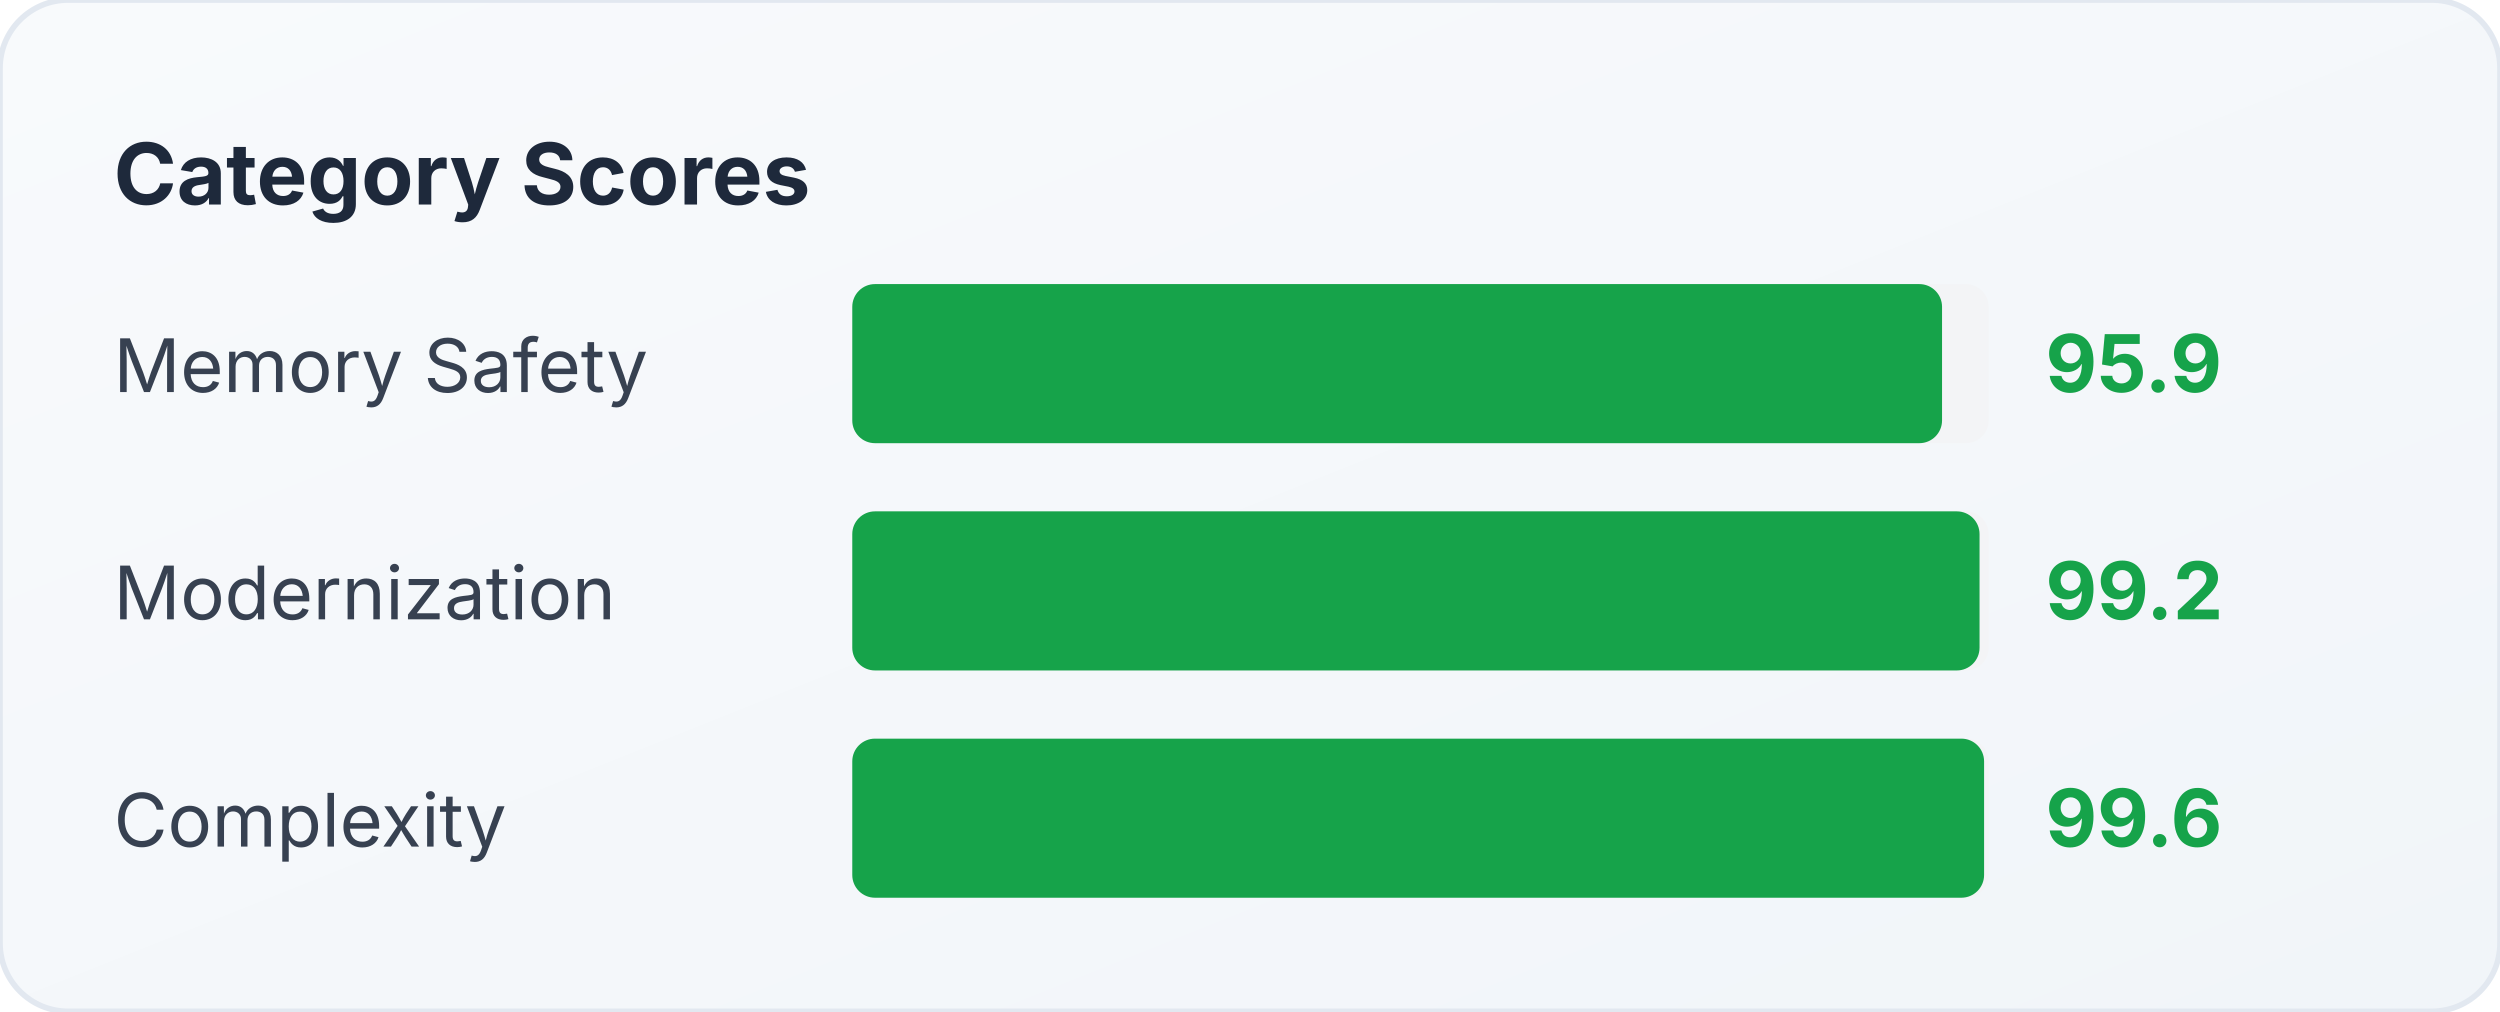
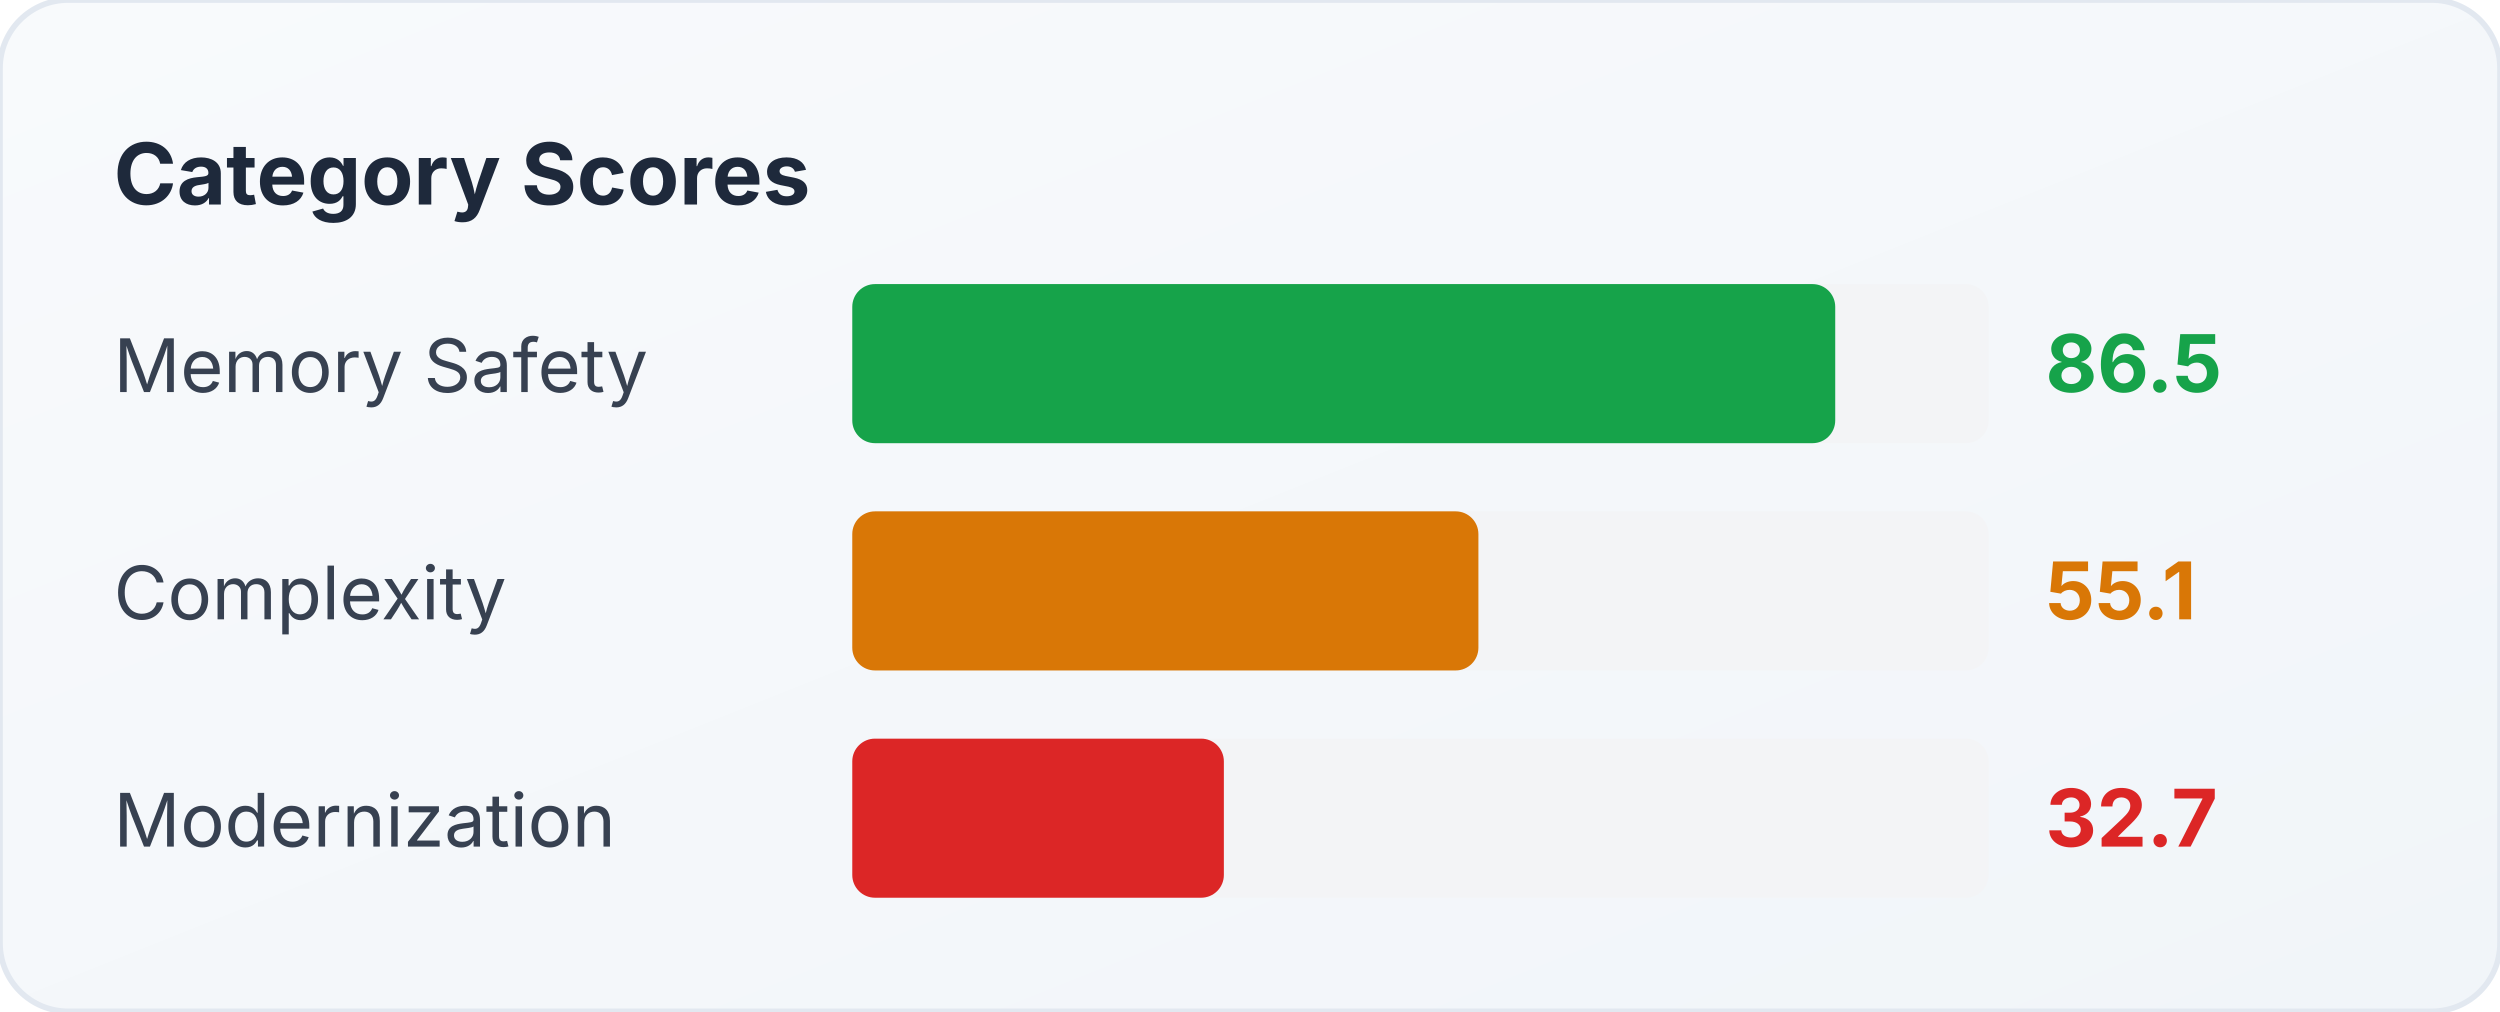
<svg xmlns="http://www.w3.org/2000/svg" viewBox="0 0 440 178" width="440" height="178">
  <defs>
    <linearGradient id="bg-grad2" x1="0" y1="0" x2="1" y2="1">
      <stop offset="0%" stop-color="#f8fafc" />
      <stop offset="100%" stop-color="#f1f5f9" />
    </linearGradient>
  </defs>
  <rect width="440" height="178" rx="12" fill="url(#bg-grad2)" stroke="#e2e8f0" stroke-width="1" />
  <text x="20" y="36" font-family="system-ui, -apple-system, sans-serif" font-size="15" font-weight="700" fill="#1e293b">Category Scores</text>
  <text x="20" y="69.0" font-family="system-ui, -apple-system, sans-serif" font-size="13" fill="#374151">Memory Safety</text>
  <rect x="150" y="50" width="200" height="28" rx="4" fill="#f3f4f6" />
-   <rect x="150" y="50" width="191.8" height="28" rx="4" fill="#16a34a" />
-   <text x="360" y="69.0" font-family="system-ui, -apple-system, sans-serif" font-size="14" font-weight="700" fill="#16a34a">95.9</text>
-   <text x="20" y="109.0" font-family="system-ui, -apple-system, sans-serif" font-size="13" fill="#374151">Modernization</text>
+   <rect x="150" y="50" width="173.0" height="28" rx="4" fill="#16a34a" />
+   <text x="360" y="69.0" font-family="system-ui, -apple-system, sans-serif" font-size="14" font-weight="700" fill="#16a34a">86.5</text>
+   <text x="20" y="109.0" font-family="system-ui, -apple-system, sans-serif" font-size="13" fill="#374151">Complexity</text>
  <rect x="150" y="90" width="200" height="28" rx="4" fill="#f3f4f6" />
-   <rect x="150" y="90" width="198.4" height="28" rx="4" fill="#16a34a" />
-   <text x="360" y="109.0" font-family="system-ui, -apple-system, sans-serif" font-size="14" font-weight="700" fill="#16a34a">99.2</text>
-   <text x="20" y="149.0" font-family="system-ui, -apple-system, sans-serif" font-size="13" fill="#374151">Complexity</text>
+   <rect x="150" y="90" width="110.2" height="28" rx="4" fill="#d97706" />
+   <text x="360" y="109.0" font-family="system-ui, -apple-system, sans-serif" font-size="14" font-weight="700" fill="#d97706">55.1</text>
+   <text x="20" y="149.0" font-family="system-ui, -apple-system, sans-serif" font-size="13" fill="#374151">Modernization</text>
  <rect x="150" y="130" width="200" height="28" rx="4" fill="#f3f4f6" />
-   <rect x="150" y="130" width="199.2" height="28" rx="4" fill="#16a34a" />
-   <text x="360" y="149.0" font-family="system-ui, -apple-system, sans-serif" font-size="14" font-weight="700" fill="#16a34a">99.6</text>
+   <rect x="150" y="130" width="65.4" height="28" rx="4" fill="#dc2626" />
+   <text x="360" y="149.0" font-family="system-ui, -apple-system, sans-serif" font-size="14" font-weight="700" fill="#dc2626">32.7</text>
</svg>
